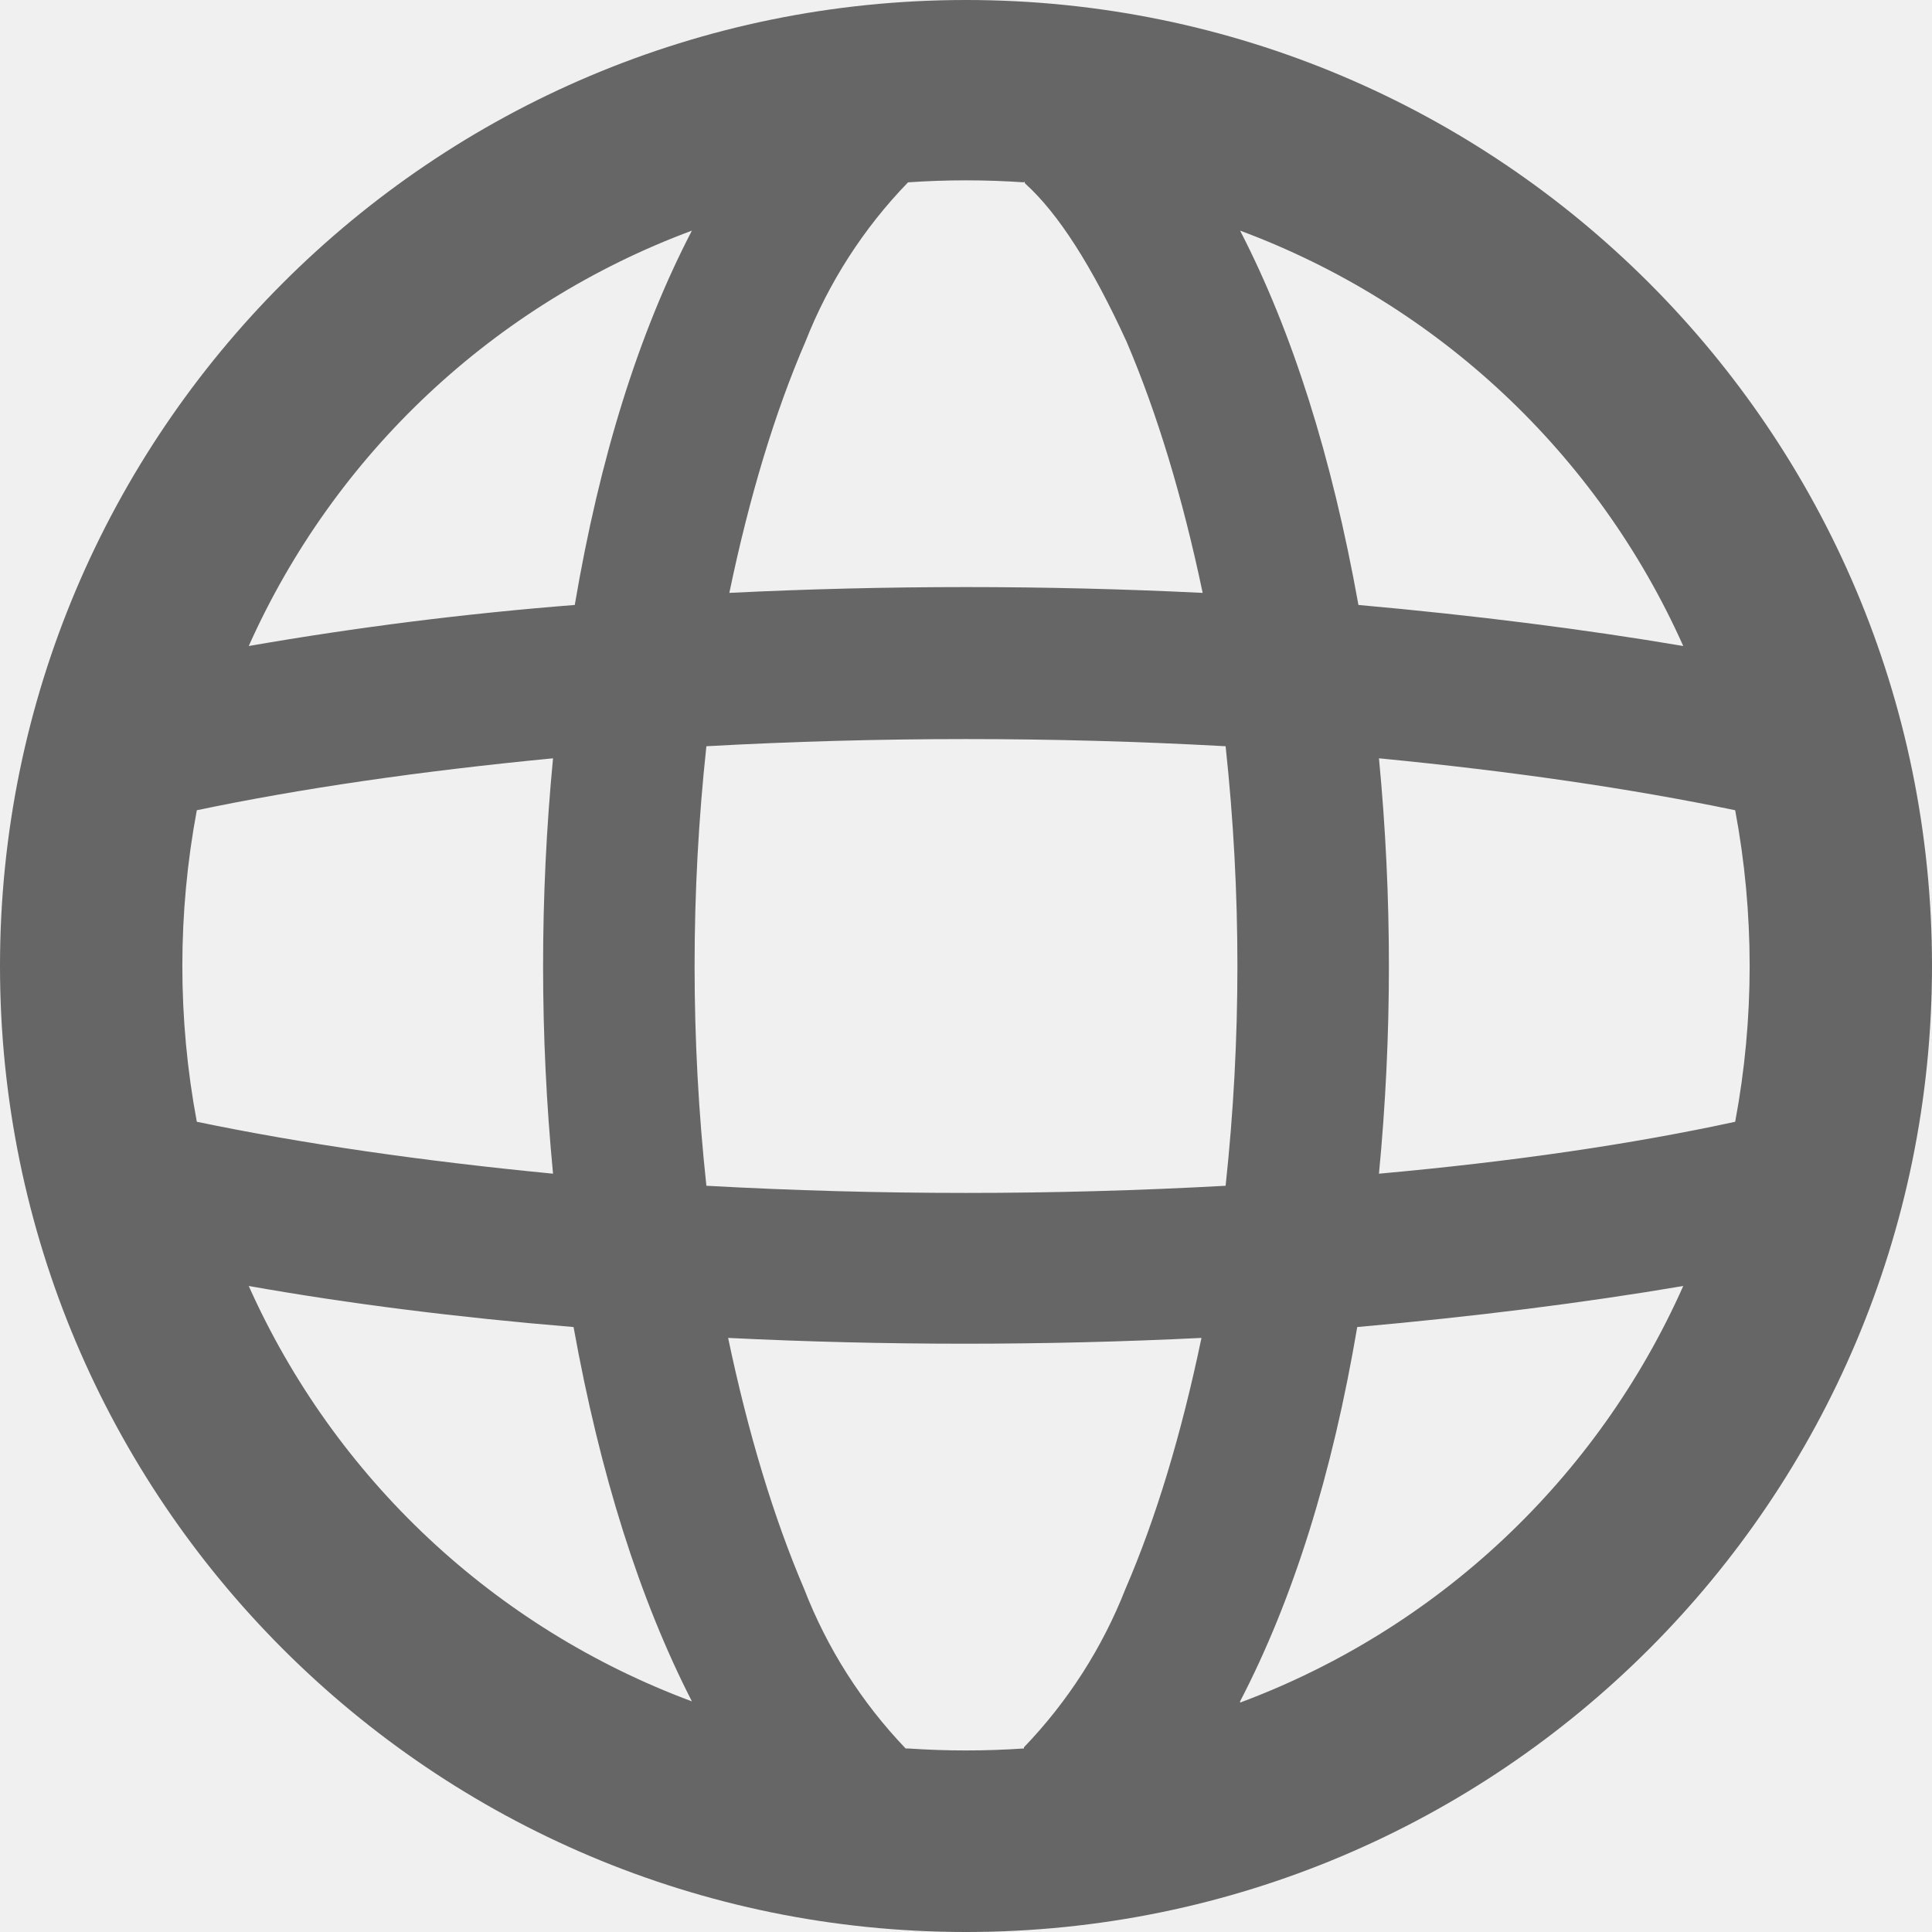
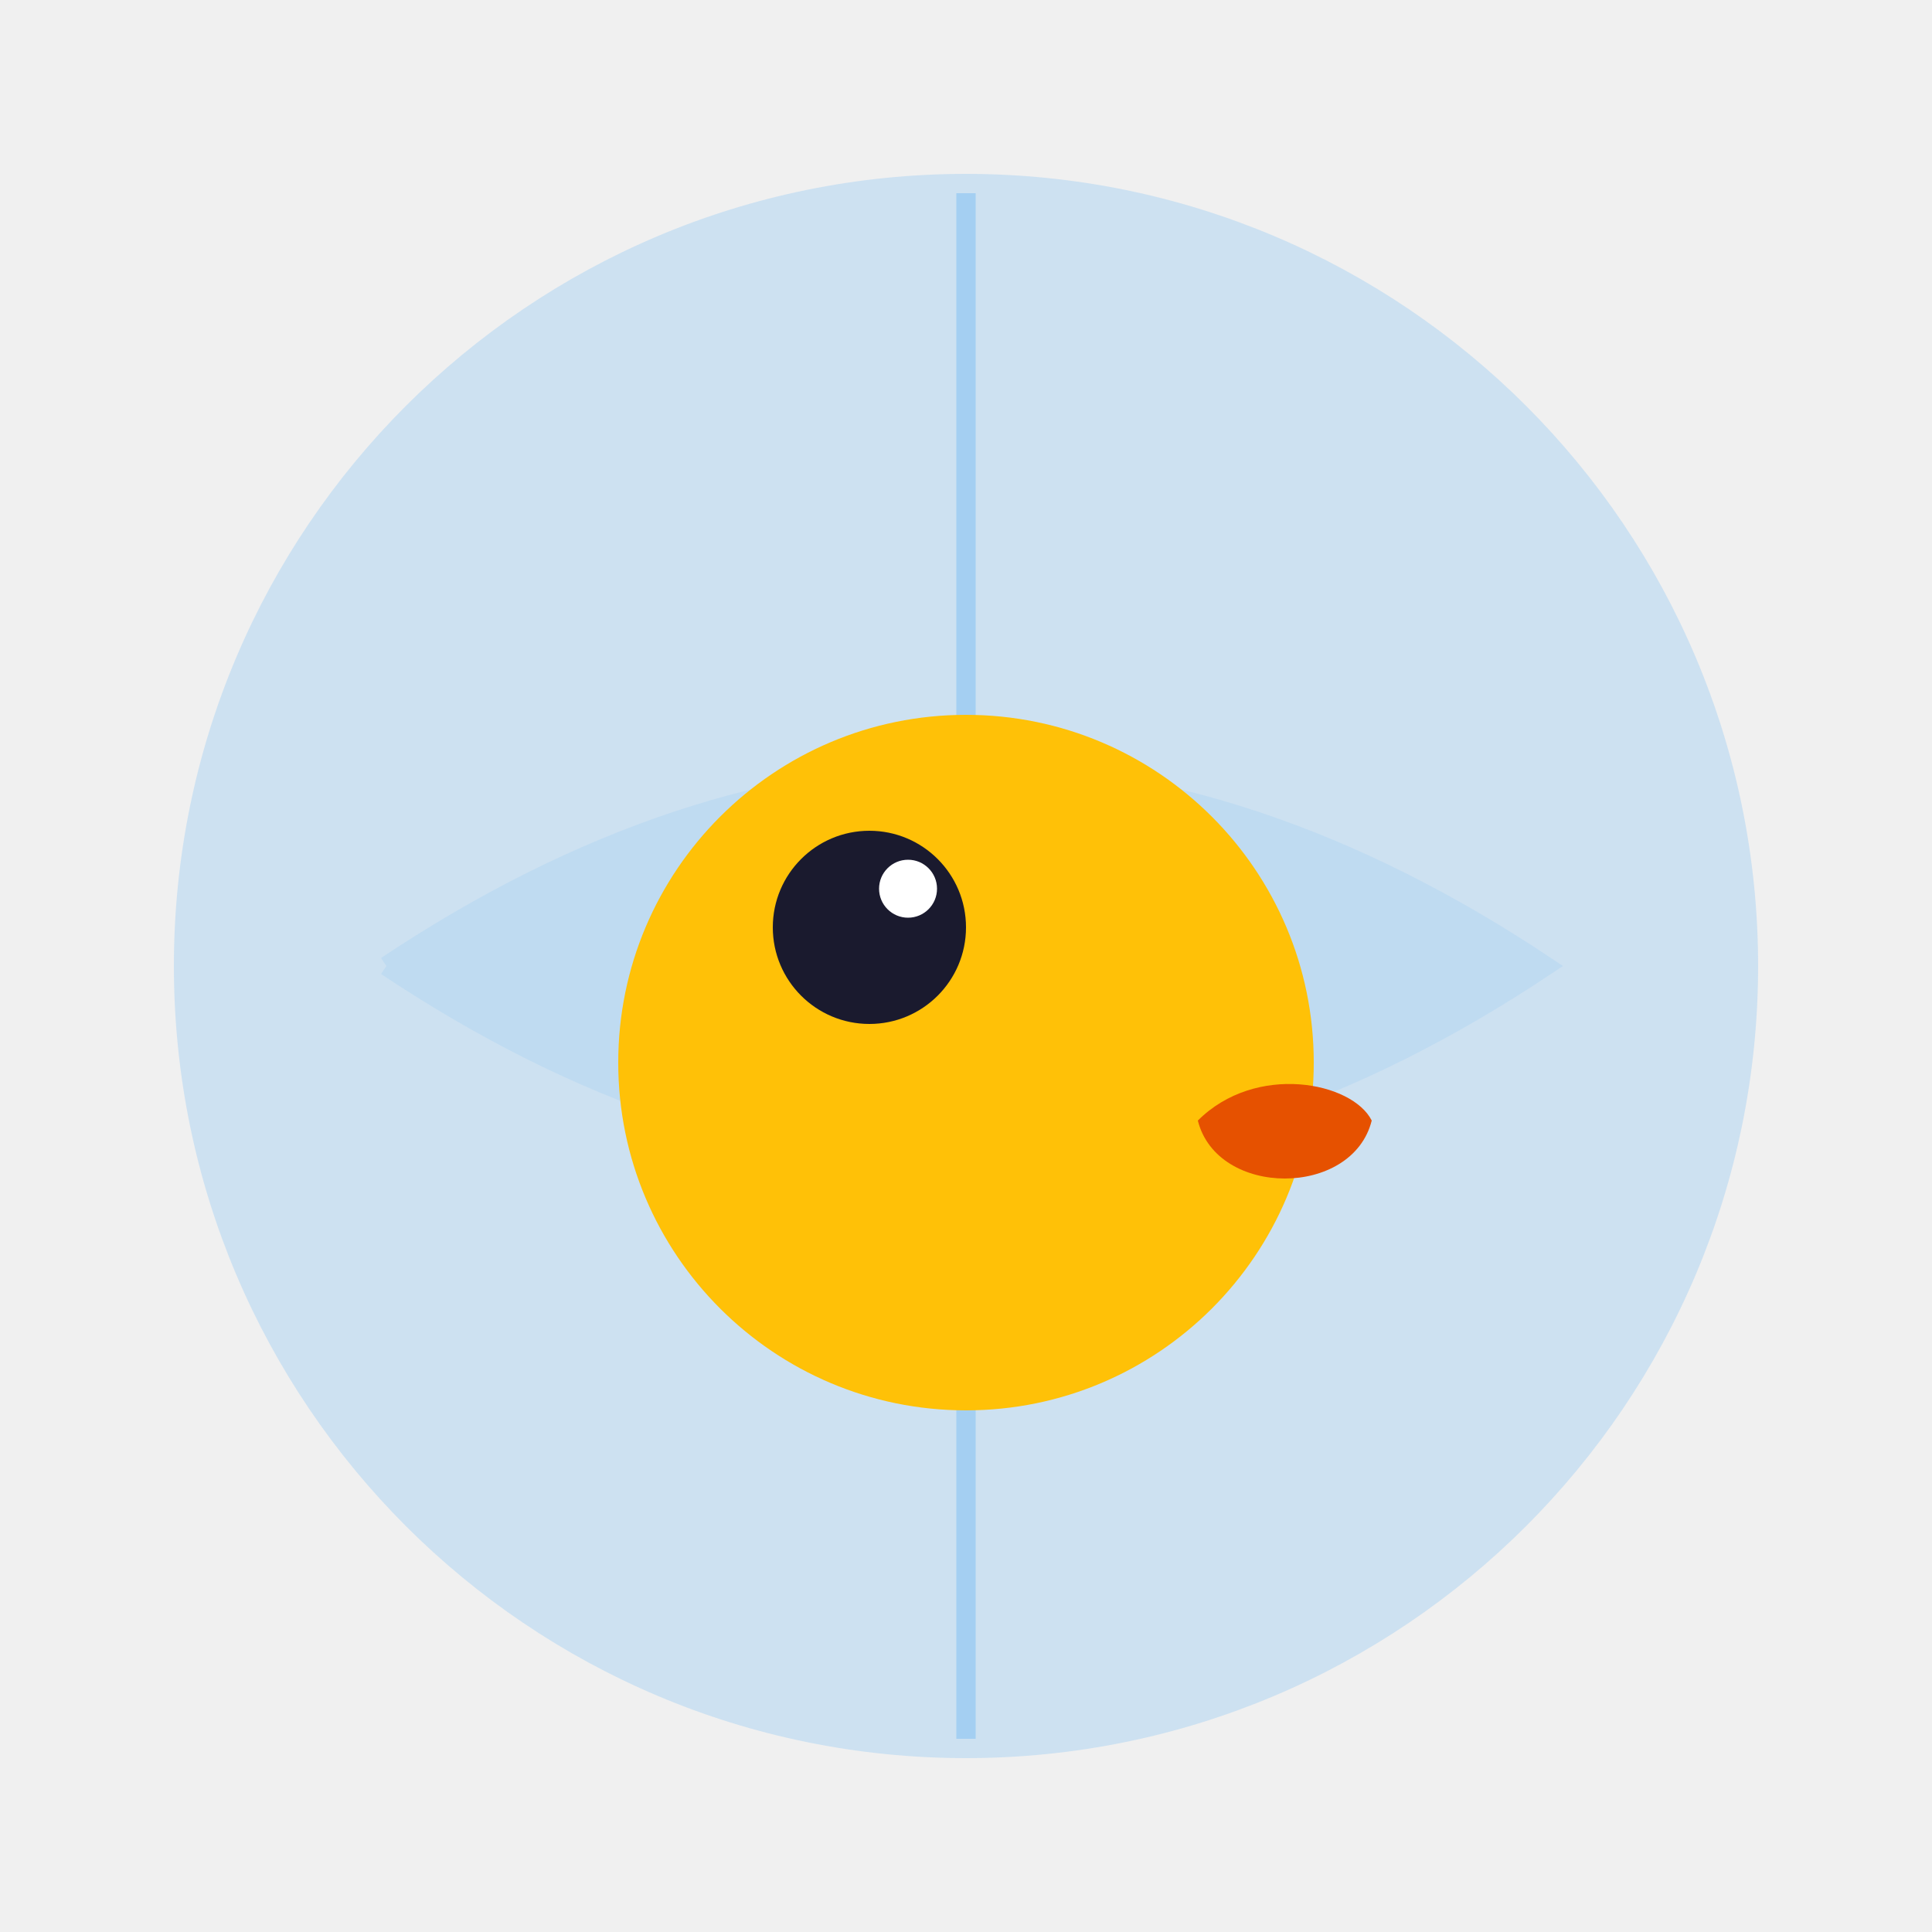
- <svg xmlns="http://www.w3.org/2000/svg" fill="none" viewBox="0 0 16 16">
-   <g clip-path="url(#a)">
-     <path fill-rule="evenodd" clip-rule="evenodd" d="M10.27 14.1a6.5 6.5 0 0 0 3.67-3.45q-1.24.21-2.7.34-.31 1.83-.97 3.1M8 16A8 8 0 1 0 8 0a8 8 0 0 0 0 16m.48-1.52a7 7 0 0 1-.96 0H7.5a4 4 0 0 1-.84-1.32q-.38-.89-.63-2.08a40 40 0 0 0 3.92 0q-.25 1.2-.63 2.08a4 4 0 0 1-.84 1.31zm2.94-4.76q1.66-.15 2.95-.43a7 7 0 0 0 0-2.58q-1.3-.27-2.95-.43a18 18 0 0 1 0 3.44m-1.27-3.54a17 17 0 0 1 0 3.64 39 39 0 0 1-4.3 0 17 17 0 0 1 0-3.64 39 39 0 0 1 4.3 0m1.1-1.17q1.45.13 2.69.34a6.5 6.5 0 0 0-3.67-3.44q.65 1.26.98 3.1M8.48 1.5l.01.02q.41.37.84 1.31.38.89.63 2.08a40 40 0 0 0-3.92 0q.25-1.2.63-2.08a4 4 0 0 1 .85-1.32 7 7 0 0 1 .96 0m-2.75.4a6.5 6.5 0 0 0-3.67 3.44 29 29 0 0 1 2.7-.34q.31-1.83.97-3.1M4.58 6.28q-1.66.16-2.95.43a7 7 0 0 0 0 2.58q1.3.27 2.95.43a18 18 0 0 1 0-3.44m.17 4.71q-1.45-.12-2.69-.34a6.5 6.5 0 0 0 3.67 3.44q-.65-1.27-.98-3.1" fill="#666" />
-   </g>
-   <defs>
-     <clipPath id="a">
-       <path fill="#fff" d="M0 0h16v16H0z" />
-     </clipPath>
-   </defs>
+ <svg xmlns="http://www.w3.org/2000/svg" viewBox="0 0 100 100" fill="none">
+   <circle cx="50" cy="50" r="40" fill="#42A5F5" opacity="0.2" stroke="#42A5F5" stroke-width="2" />
+   <path d="M20 50 Q50 30 80 50 Q50 70 20 50" fill="#42A5F5" opacity="0.1" stroke="#42A5F5" stroke-width="1" />
+   <path d="M50 10 L50 90" stroke="#42A5F5" stroke-width="1" opacity="0.3" />
+   <circle cx="50" cy="55" r="18" fill="#FFC107" />
+   <circle cx="45" cy="48" r="5" fill="#1a1a2e" />
+   <circle cx="47" cy="46" r="1.5" fill="white" />
+   <path d="M62 58 C65 55, 70 56, 71 58 C70 62, 63 62, 62 58 Z" fill="#E65100" />
</svg>
